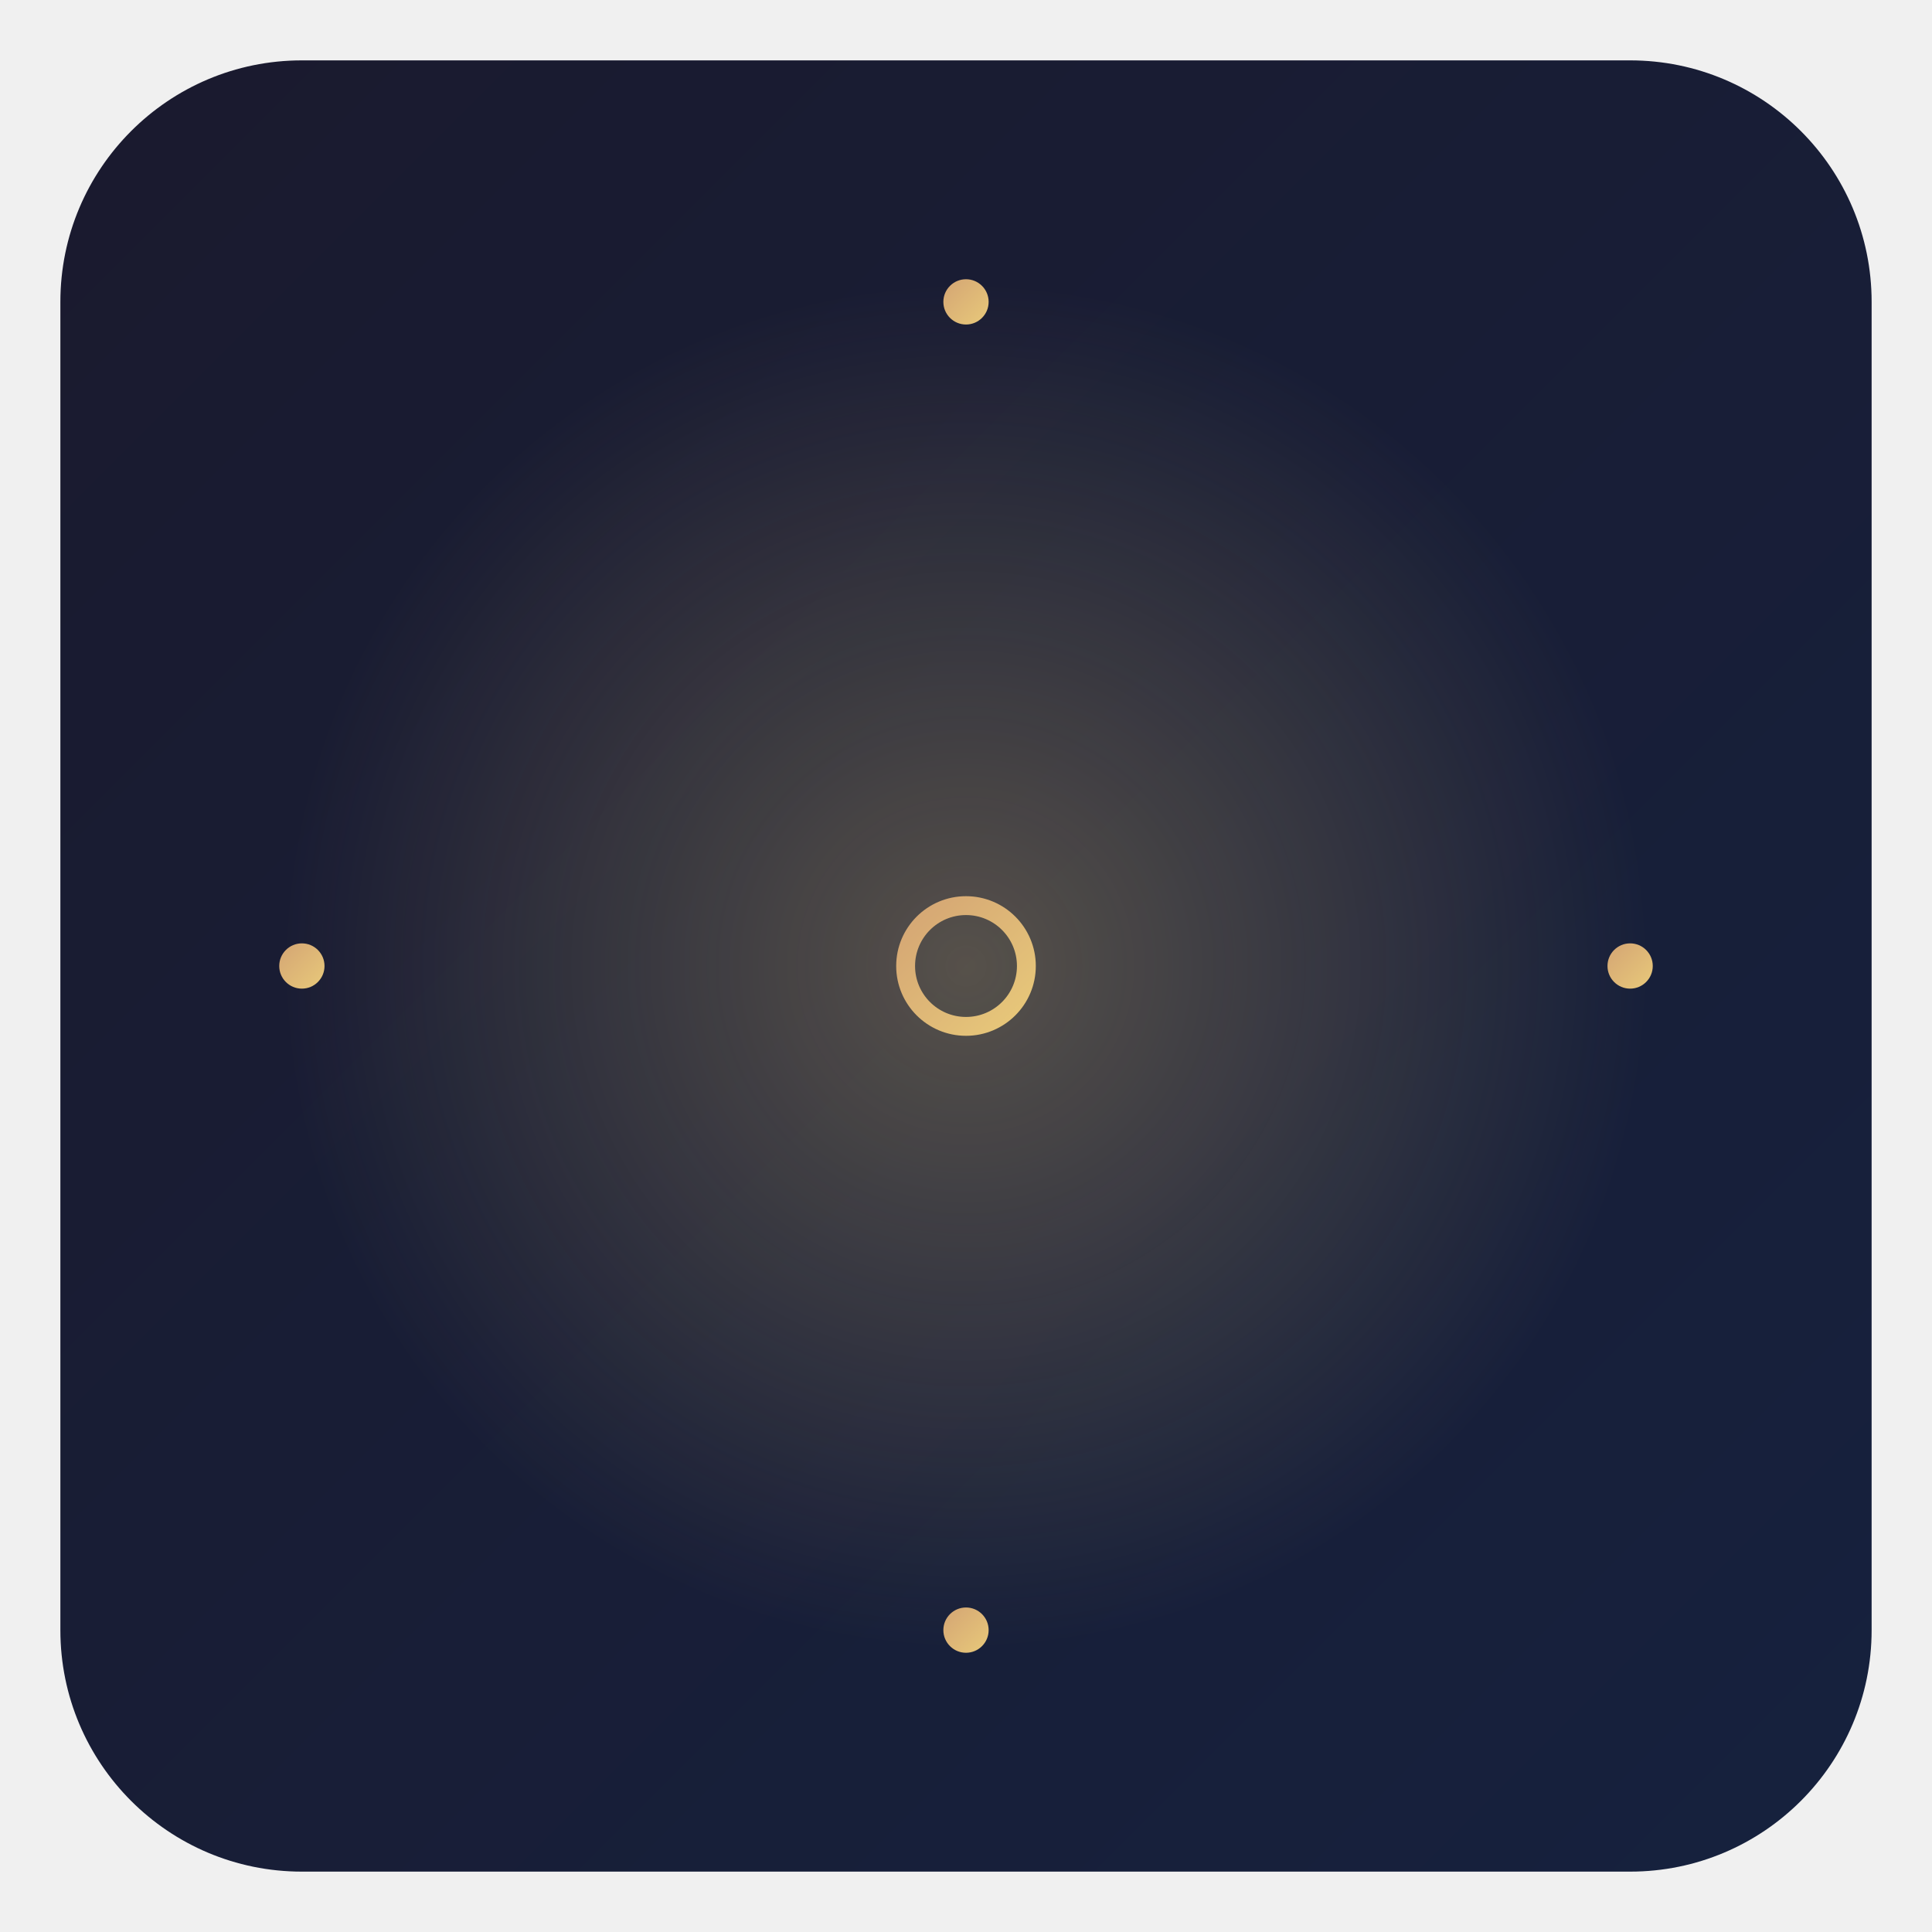
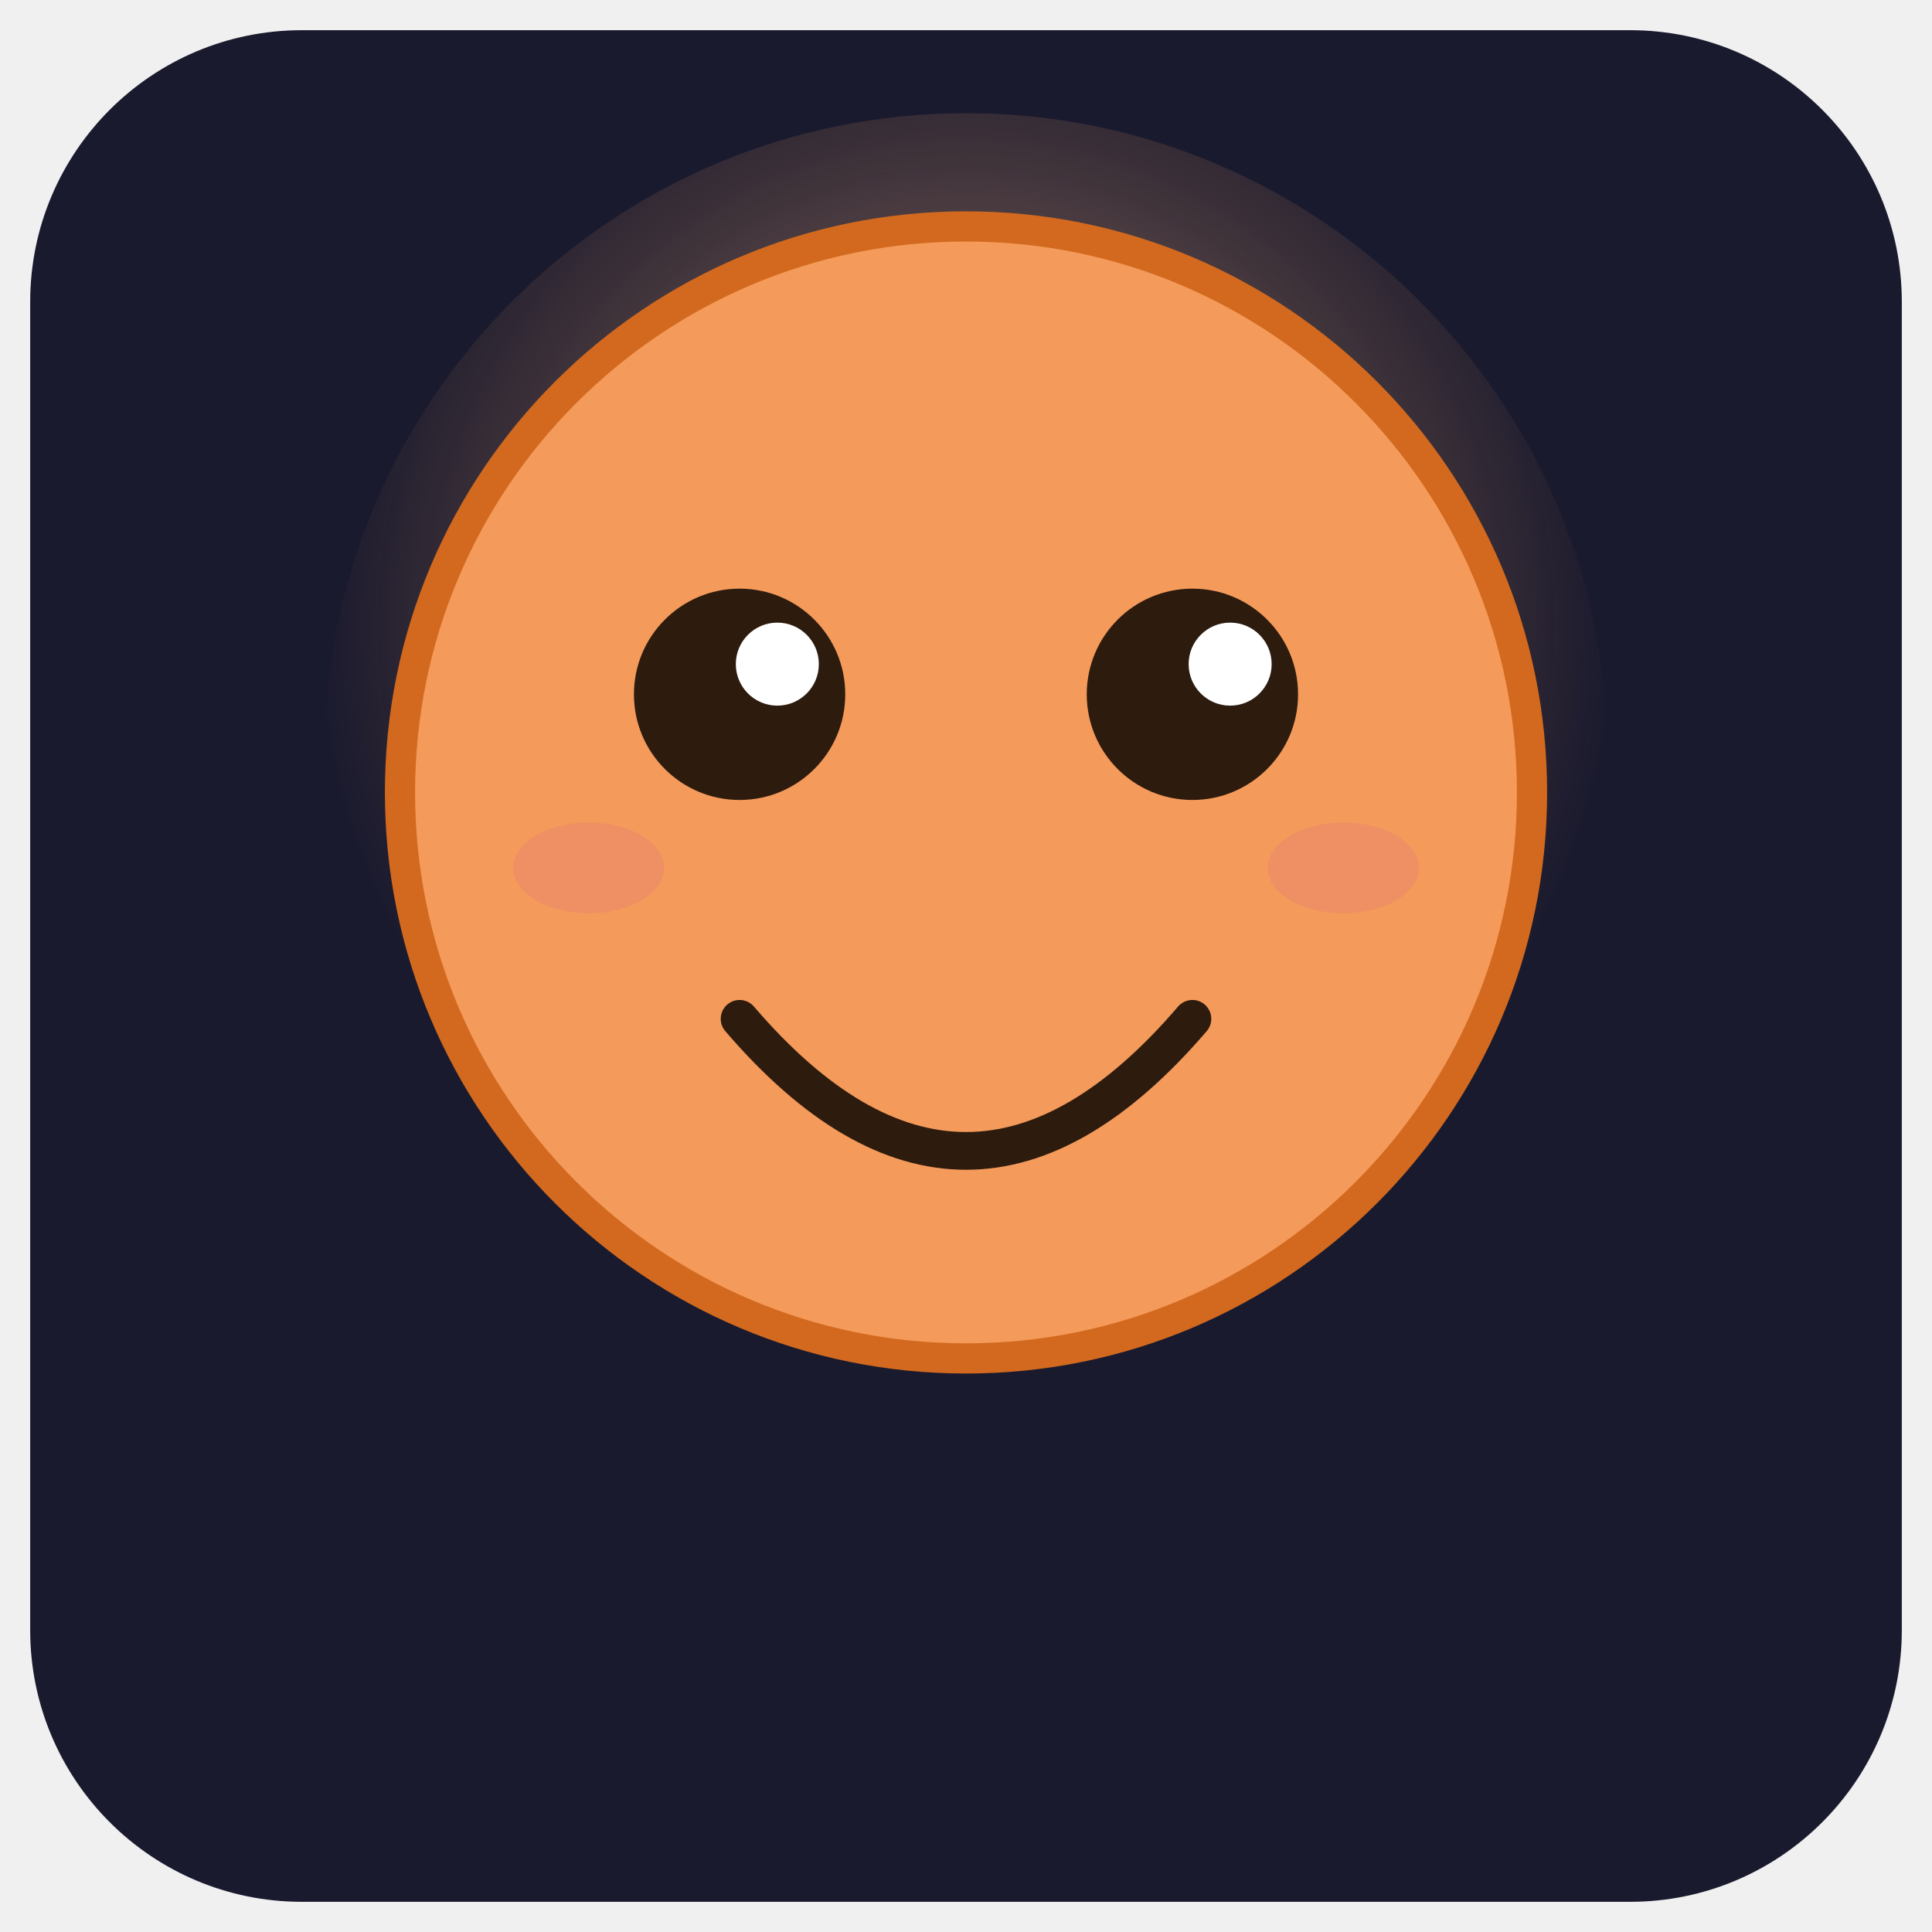
<svg xmlns="http://www.w3.org/2000/svg" viewBox="0 0 256 256">
  <defs>
-     <linearGradient id="bg" x1="0" y1="0" x2="1" y2="1">
-       <stop offset="0%" stop-color="#1a1a2e" />
-       <stop offset="100%" stop-color="#16213e" />
-     </linearGradient>
-     <linearGradient id="cross" x1="0" y1="0" x2="1" y2="1">
-       <stop offset="0%" stop-color="#d4a574" />
-       <stop offset="100%" stop-color="#e8c97a" />
-     </linearGradient>
-     <radialGradient id="glow" cx="0.5" cy="0.5" r="0.5">
-       <stop offset="0%" stop-color="#e8c97a" stop-opacity="0.3" />
-       <stop offset="100%" stop-color="#e8c97a" stop-opacity="0" />
+     <radialGradient id="glow" cx="0.5" cy="0.4" r="0.5">
+       <stop offset="0%" stop-color="#FCE4C8" stop-opacity="0.6" />
+       <stop offset="100%" stop-color="#F49A5A" stop-opacity="0" />
    </radialGradient>
  </defs>
-   <rect x="8" y="8" width="240" height="240" rx="32" ry="32" fill="url(#bg)" />
-   <circle cx="128" cy="128" r="90" fill="url(#glow)" />
-   <g stroke="url(#cross)" stroke-width="5" stroke-linecap="round" fill="none">
-     <line x1="128" y1="40" x2="128" y2="216" />
-     <line x1="40" y1="128" x2="216" y2="128" />
-   </g>
-   <circle cx="128" cy="128" r="8" fill="none" stroke="url(#cross)" stroke-width="2.5" />
-   <circle cx="128" cy="40" r="3" fill="url(#cross)" />
-   <circle cx="128" cy="216" r="3" fill="url(#cross)" />
-   <circle cx="40" cy="128" r="3" fill="url(#cross)" />
-   <circle cx="216" cy="128" r="3" fill="url(#cross)" />
+   <rect x="4" y="4" width="248" height="248" rx="36" fill="#1a1a2e" />
+   <circle cx="128" cy="100" r="85" fill="url(#glow)" />
+   <circle cx="128" cy="105" r="75" fill="#F49A5A" stroke="#D2691E" stroke-width="4" />
+   <circle cx="98" cy="92" r="14" fill="#2D1B0E" />
+   <circle cx="103" cy="88" r="5.5" fill="white" />
+   <circle cx="158" cy="92" r="14" fill="#2D1B0E" />
+   <circle cx="163" cy="88" r="5.5" fill="white" />
+   <path d="M98 135 Q128 170 158 135" stroke="#2D1B0E" stroke-width="5" fill="none" stroke-linecap="round" />
+   <ellipse cx="78" cy="115" rx="10" ry="6" fill="#E8836E" opacity="0.5" />
+   <ellipse cx="178" cy="115" rx="10" ry="6" fill="#E8836E" opacity="0.5" />
</svg>
